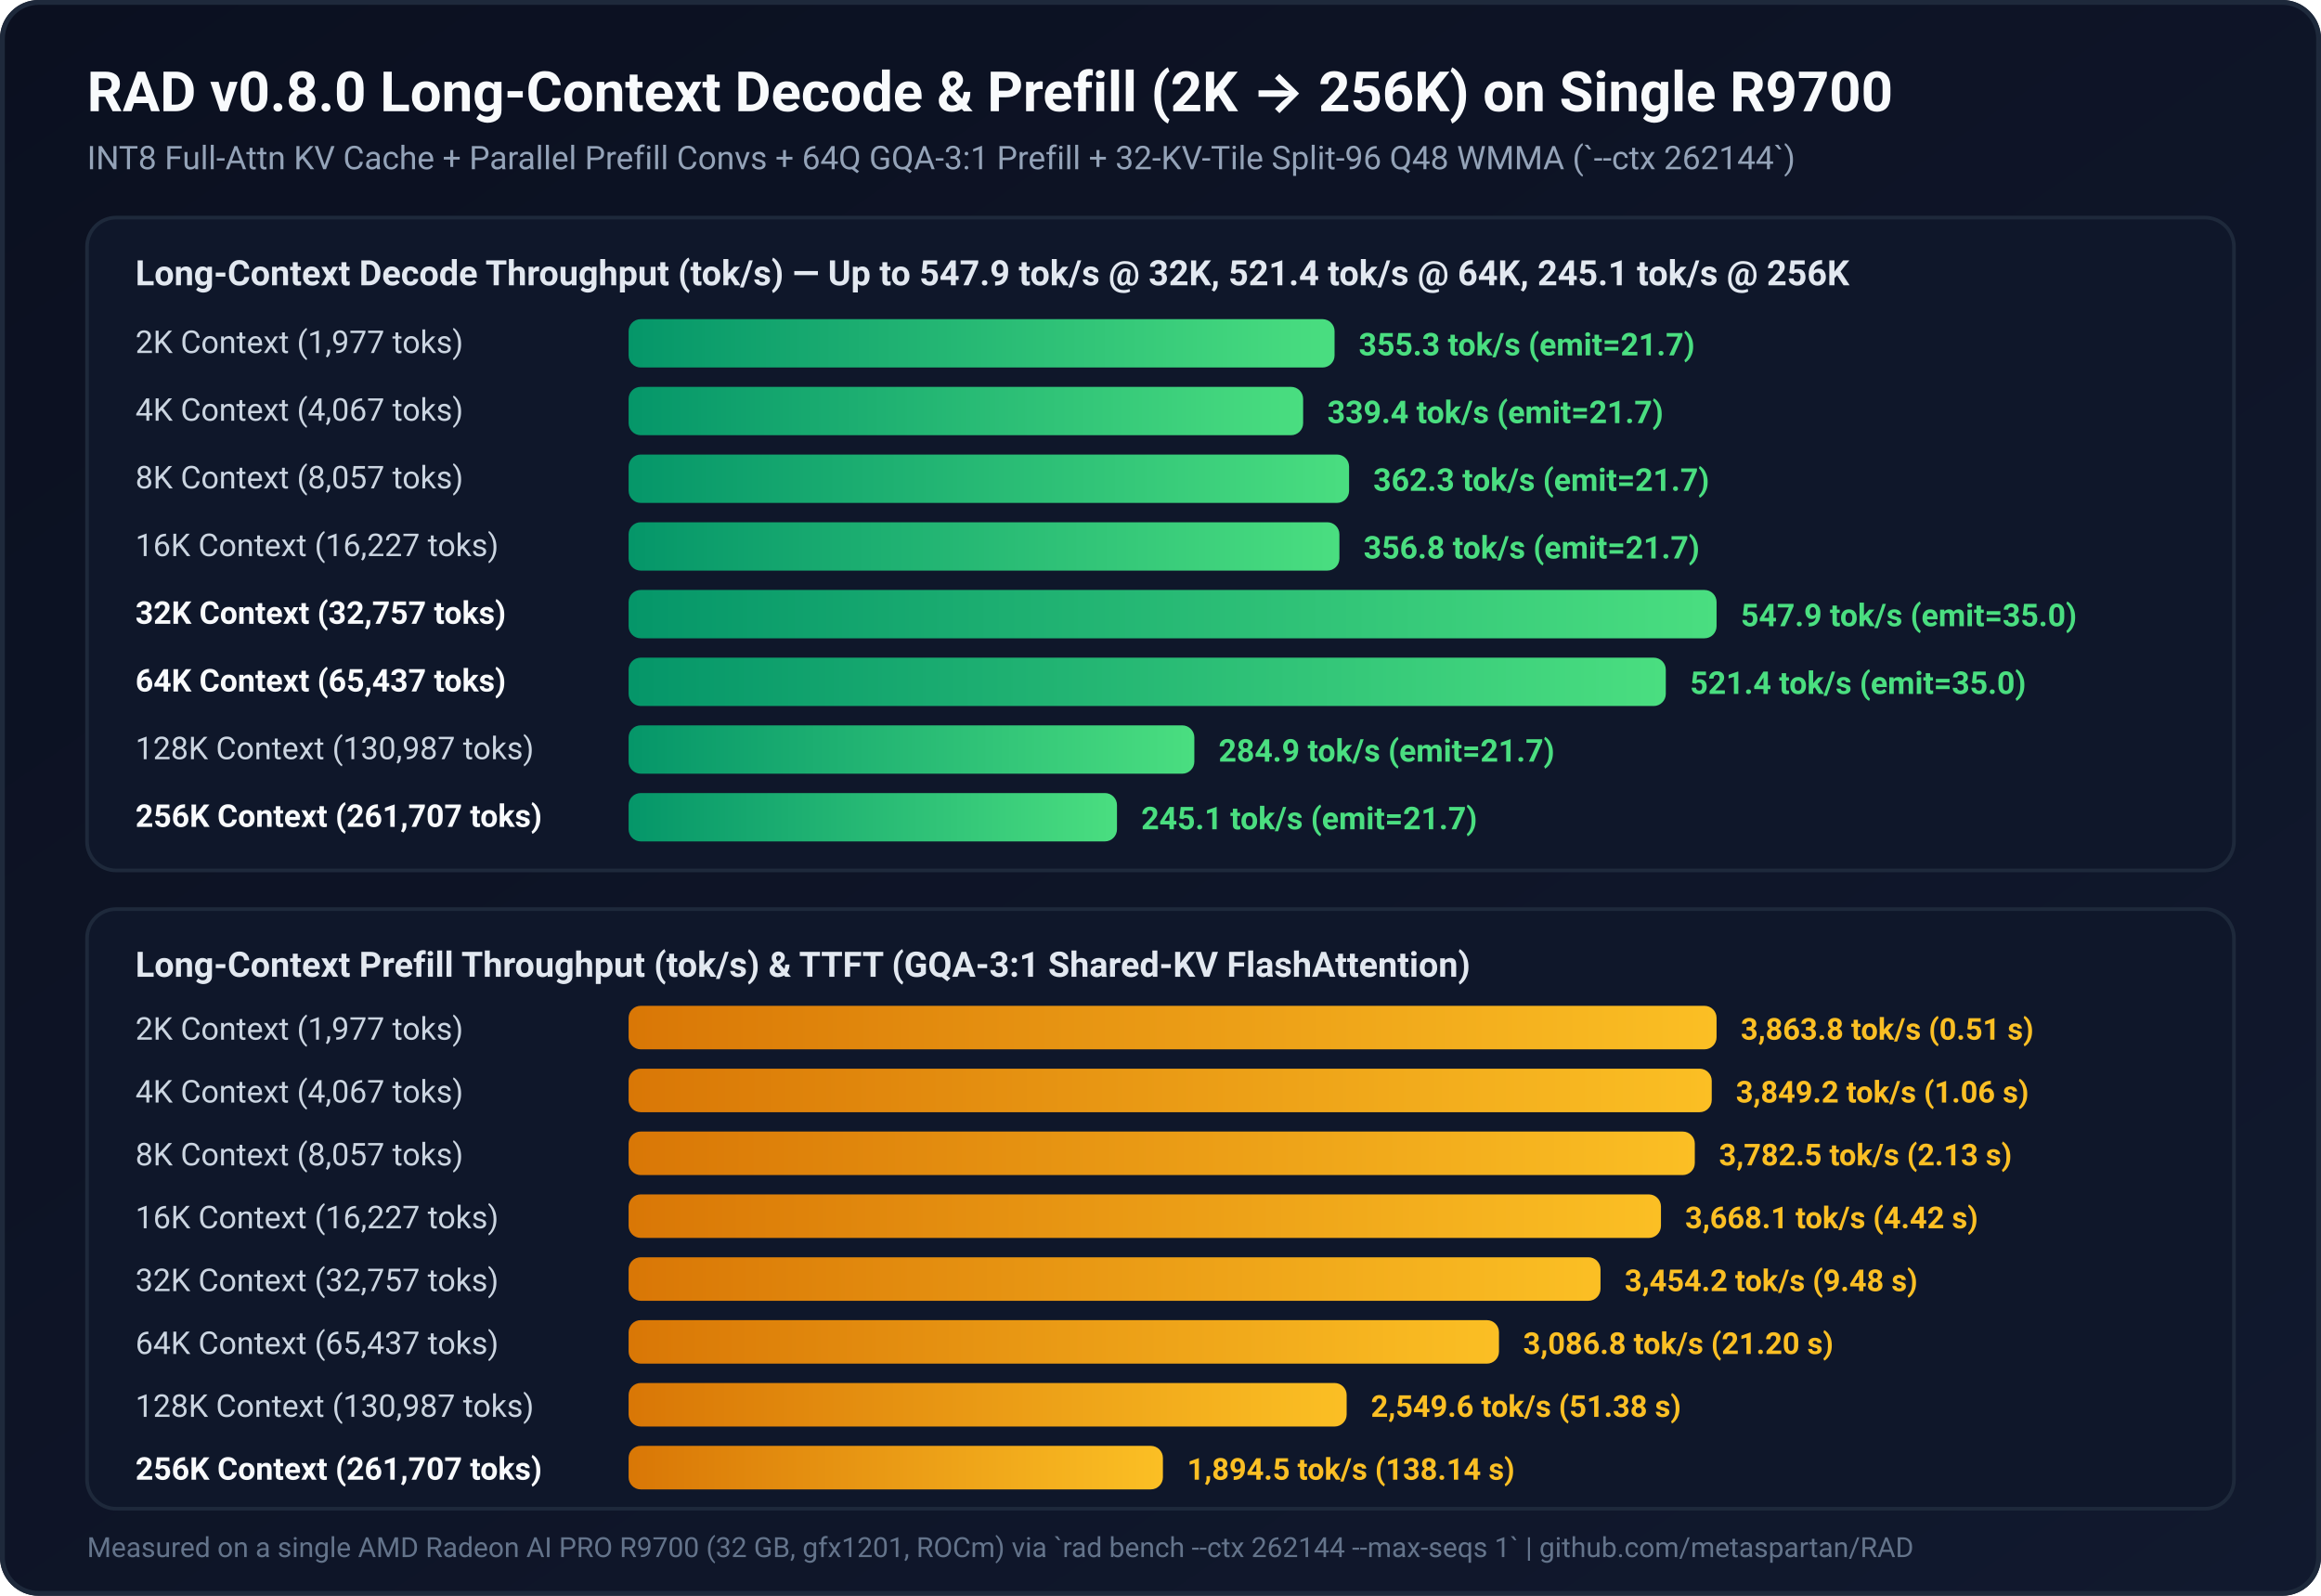
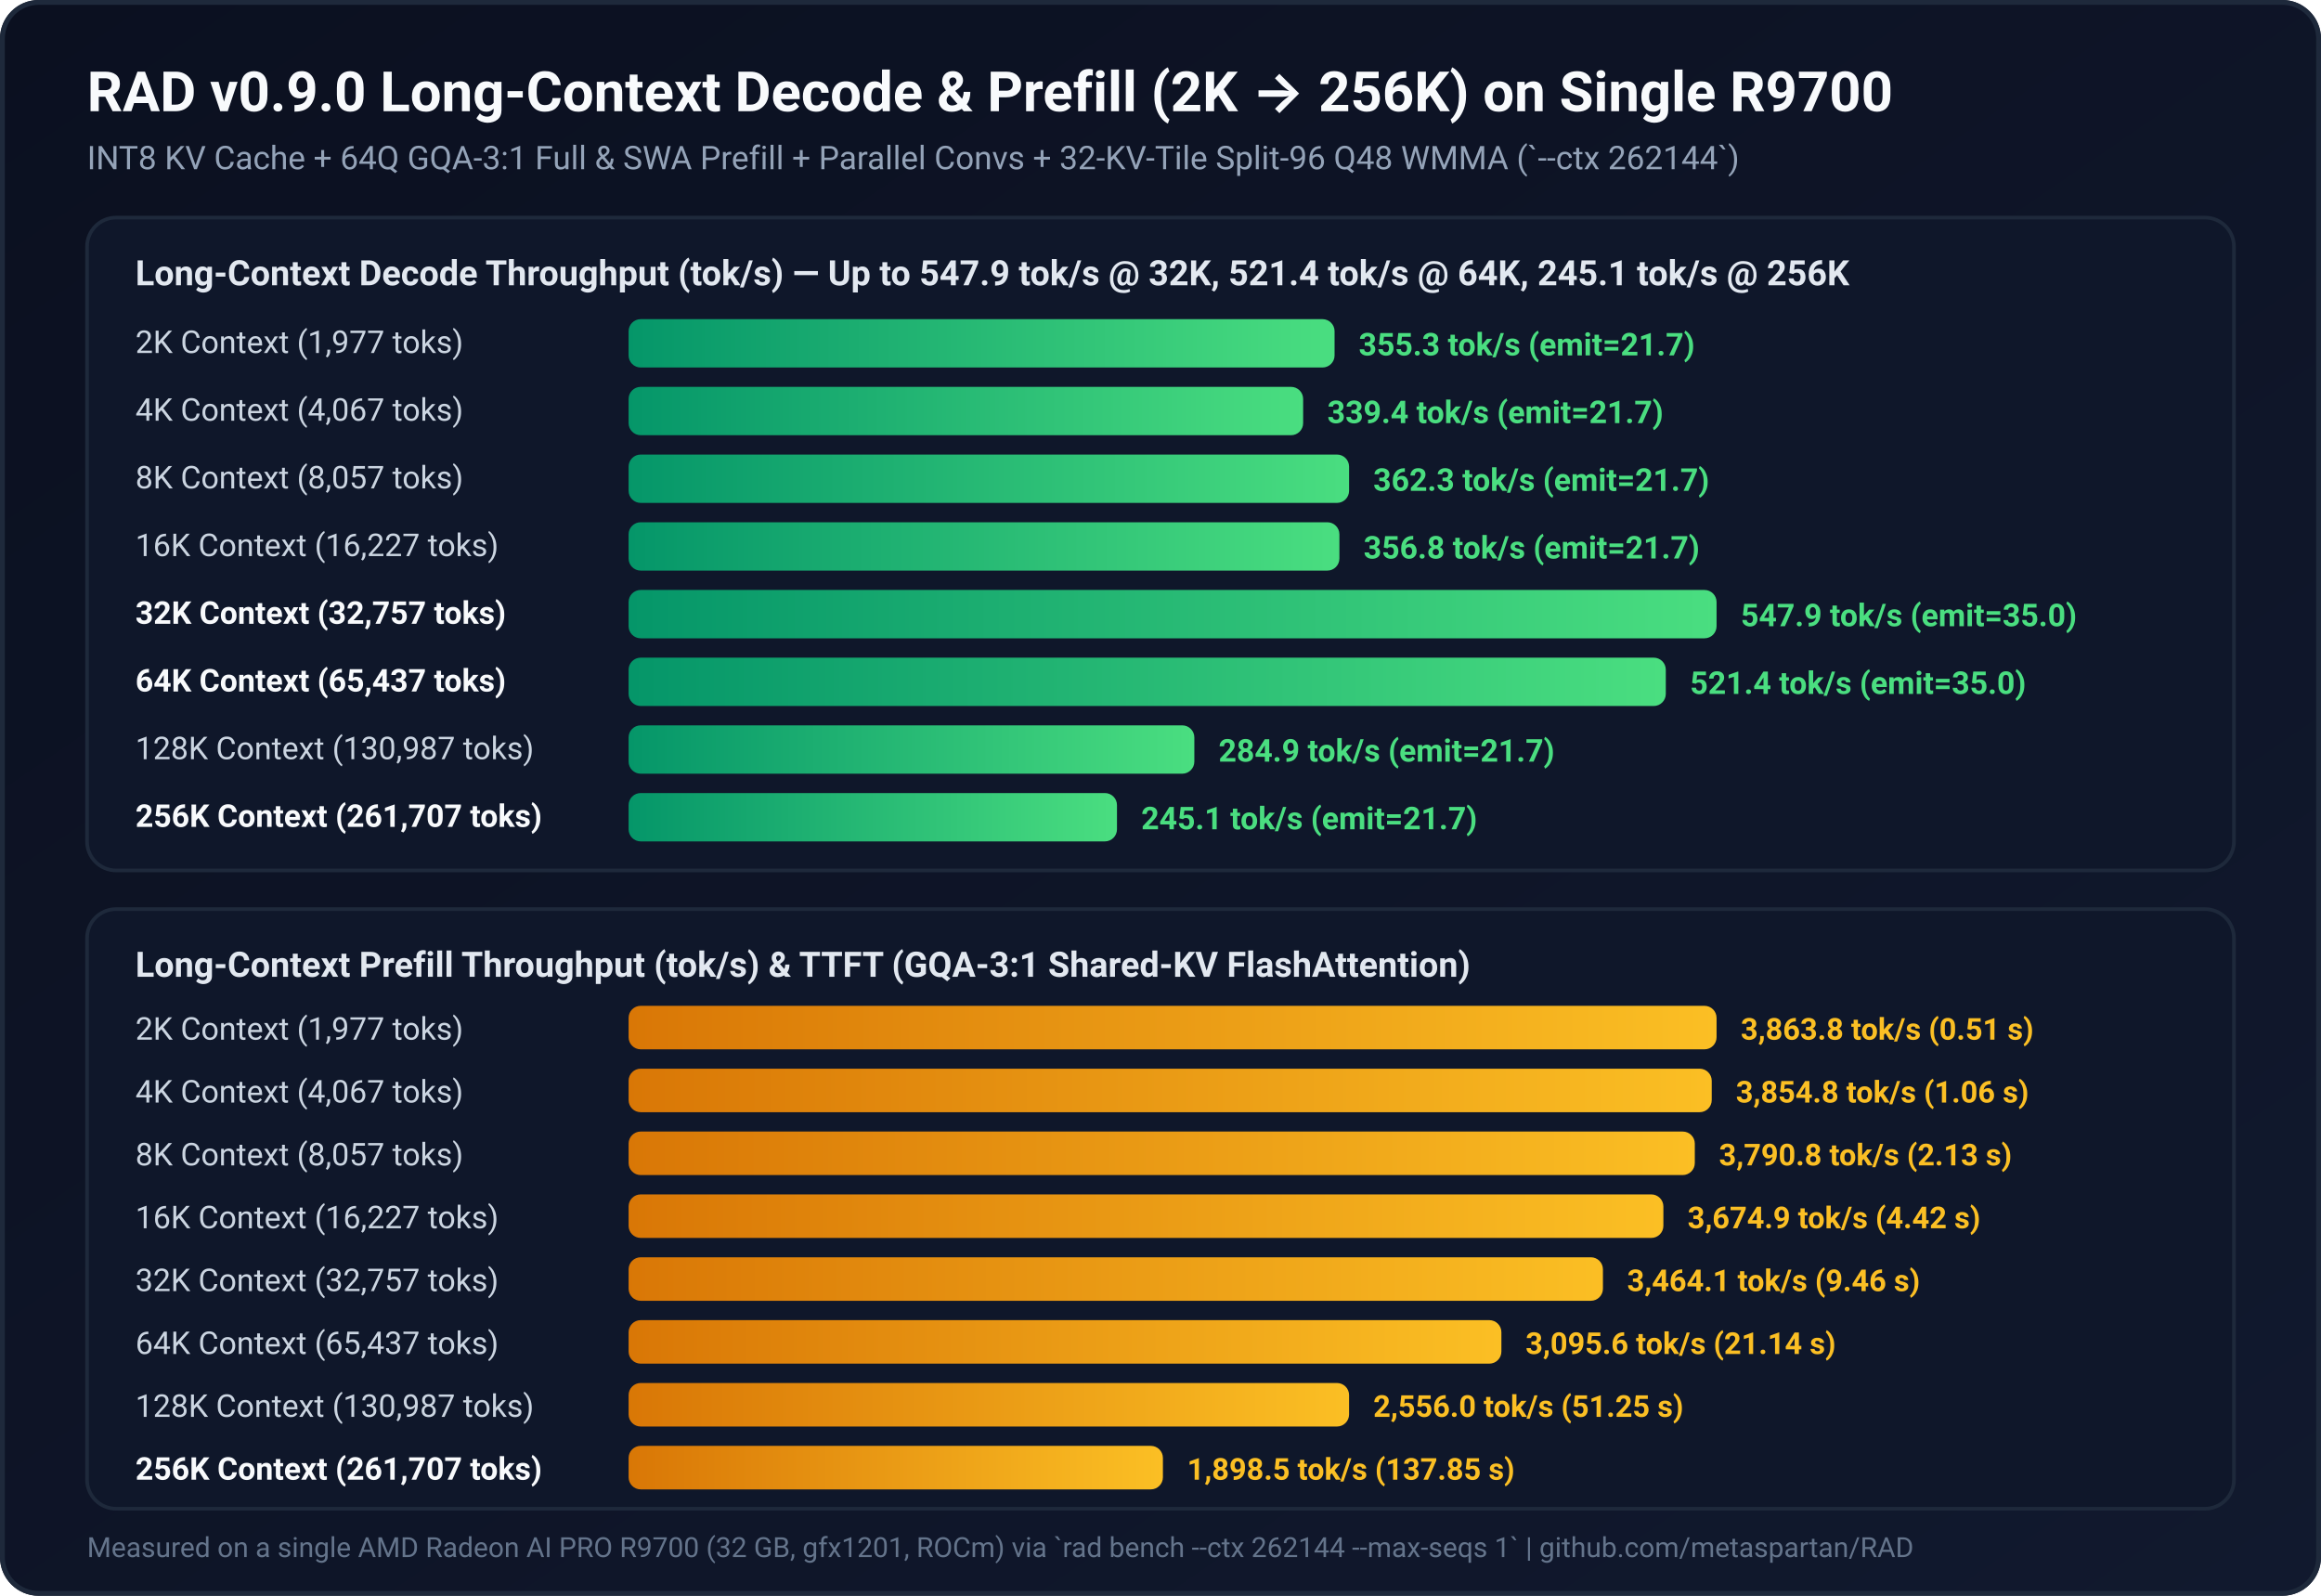
<svg xmlns="http://www.w3.org/2000/svg" viewBox="0 0 960 660" width="960" height="660">
  <defs>
    <linearGradient id="bg" x1="0" y1="0" x2="1" y2="1">
      <stop offset="0%" stop-color="#0b1020" />
      <stop offset="100%" stop-color="#11192e" />
    </linearGradient>
    <linearGradient id="decGrad" x1="0" y1="0" x2="1" y2="0">
      <stop offset="0%" stop-color="#059669" />
      <stop offset="100%" stop-color="#4ade80" />
    </linearGradient>
    <linearGradient id="ppGrad" x1="0" y1="0" x2="1" y2="0">
      <stop offset="0%" stop-color="#d97706" />
      <stop offset="100%" stop-color="#fbbf24" />
    </linearGradient>
  </defs>
  <rect width="960" height="660" rx="16" fill="url(#bg)" />
  <rect x="1" y="1" width="958" height="658" rx="15" fill="none" stroke="#1e293b" stroke-width="2" />
-   <text x="36" y="46" font-family="system-ui, -apple-system, Segoe UI, Roboto, sans-serif" font-size="23" font-weight="700" fill="#f8fafc">RAD v0.8.0 Long-Context Decode &amp; Prefill (2K → 256K) on Single R9700</text>
-   <text x="36" y="70" font-family="system-ui, -apple-system, Segoe UI, Roboto, sans-serif" font-size="13.5" fill="#94a3b8">INT8 Full-Attn KV Cache + Parallel Prefill Convs + 64Q GQA-3:1 Prefill + 32-KV-Tile Split-96 Q48 WMMA (`--ctx 262144`)</text>
+   <text x="36" y="46" font-family="system-ui, -apple-system, Segoe UI, Roboto, sans-serif" font-size="23" font-weight="700" fill="#f8fafc">RAD v0.9.0 Long-Context Decode &amp; Prefill (2K → 256K) on Single R9700</text>
+   <text x="36" y="70" font-family="system-ui, -apple-system, Segoe UI, Roboto, sans-serif" font-size="13.5" fill="#94a3b8">INT8 KV Cache + 64Q GQA-3:1 Full &amp; SWA Prefill + Parallel Convs + 32-KV-Tile Split-96 Q48 WMMA (`--ctx 262144`)</text>
  <rect x="36" y="90" width="888" height="270" rx="12" fill="#0f172a" stroke="#1e293b" stroke-width="1.5" />
  <text x="56" y="118" font-family="system-ui, -apple-system, Segoe UI, Roboto, sans-serif" font-size="14.5" font-weight="700" fill="#e2e8f0">Long-Context Decode Throughput (tok/s) — Up to 547.9 tok/s @ 32K, 521.4 tok/s @ 64K, 245.1 tok/s @ 256K</text>
  <text x="56" y="146" font-family="system-ui, -apple-system, Segoe UI, Roboto, sans-serif" font-size="13" fill="#cbd5e1">2K Context (1,977 toks)</text>
  <rect x="260" y="132" width="292" height="20" rx="5" fill="url(#decGrad)" />
  <text x="562" y="147" font-family="system-ui, -apple-system, Segoe UI, Roboto, sans-serif" font-size="13" font-weight="700" fill="#4ade80">355.3 tok/s (emit=21.7)</text>
  <text x="56" y="174" font-family="system-ui, -apple-system, Segoe UI, Roboto, sans-serif" font-size="13" fill="#cbd5e1">4K Context (4,067 toks)</text>
  <rect x="260" y="160" width="279" height="20" rx="5" fill="url(#decGrad)" />
  <text x="549" y="175" font-family="system-ui, -apple-system, Segoe UI, Roboto, sans-serif" font-size="13" font-weight="700" fill="#4ade80">339.4 tok/s (emit=21.7)</text>
  <text x="56" y="202" font-family="system-ui, -apple-system, Segoe UI, Roboto, sans-serif" font-size="13" fill="#cbd5e1">8K Context (8,057 toks)</text>
  <rect x="260" y="188" width="298" height="20" rx="5" fill="url(#decGrad)" />
  <text x="568" y="203" font-family="system-ui, -apple-system, Segoe UI, Roboto, sans-serif" font-size="13" font-weight="700" fill="#4ade80">362.3 tok/s (emit=21.7)</text>
  <text x="56" y="230" font-family="system-ui, -apple-system, Segoe UI, Roboto, sans-serif" font-size="13" fill="#cbd5e1">16K Context (16,227 toks)</text>
  <rect x="260" y="216" width="294" height="20" rx="5" fill="url(#decGrad)" />
  <text x="564" y="231" font-family="system-ui, -apple-system, Segoe UI, Roboto, sans-serif" font-size="13" font-weight="700" fill="#4ade80">356.8 tok/s (emit=21.7)</text>
  <text x="56" y="258" font-family="system-ui, -apple-system, Segoe UI, Roboto, sans-serif" font-size="13" font-weight="700" fill="#f8fafc">32K Context (32,757 toks)</text>
  <rect x="260" y="244" width="450" height="20" rx="5" fill="url(#decGrad)" />
  <text x="720" y="259" font-family="system-ui, -apple-system, Segoe UI, Roboto, sans-serif" font-size="13" font-weight="700" fill="#4ade80">547.9 tok/s (emit=35.0)</text>
  <text x="56" y="286" font-family="system-ui, -apple-system, Segoe UI, Roboto, sans-serif" font-size="13" font-weight="700" fill="#f8fafc">64K Context (65,437 toks)</text>
  <rect x="260" y="272" width="429" height="20" rx="5" fill="url(#decGrad)" />
  <text x="699" y="287" font-family="system-ui, -apple-system, Segoe UI, Roboto, sans-serif" font-size="13" font-weight="700" fill="#4ade80">521.4 tok/s (emit=35.0)</text>
  <text x="56" y="314" font-family="system-ui, -apple-system, Segoe UI, Roboto, sans-serif" font-size="13" fill="#cbd5e1">128K Context (130,987 toks)</text>
  <rect x="260" y="300" width="234" height="20" rx="5" fill="url(#decGrad)" />
  <text x="504" y="315" font-family="system-ui, -apple-system, Segoe UI, Roboto, sans-serif" font-size="13" font-weight="700" fill="#4ade80">284.9 tok/s (emit=21.7)</text>
  <text x="56" y="342" font-family="system-ui, -apple-system, Segoe UI, Roboto, sans-serif" font-size="13" font-weight="700" fill="#f8fafc">256K Context (261,707 toks)</text>
  <rect x="260" y="328" width="202" height="20" rx="5" fill="url(#decGrad)" />
  <text x="472" y="343" font-family="system-ui, -apple-system, Segoe UI, Roboto, sans-serif" font-size="13" font-weight="700" fill="#4ade80">245.1 tok/s (emit=21.7)</text>
  <rect x="36" y="376" width="888" height="248" rx="12" fill="#0f172a" stroke="#1e293b" stroke-width="1.5" />
  <text x="56" y="404" font-family="system-ui, -apple-system, Segoe UI, Roboto, sans-serif" font-size="14.5" font-weight="700" fill="#e2e8f0">Long-Context Prefill Throughput (tok/s) &amp; TTFT (GQA-3:1 Shared-KV FlashAttention)</text>
  <text x="56" y="430" font-family="system-ui, -apple-system, Segoe UI, Roboto, sans-serif" font-size="13" fill="#cbd5e1">2K Context (1,977 toks)</text>
  <rect x="260" y="416" width="450" height="18" rx="5" fill="url(#ppGrad)" />
  <text x="720" y="430" font-family="system-ui, -apple-system, Segoe UI, Roboto, sans-serif" font-size="12.5" font-weight="700" fill="#fbbf24">3,863.8 tok/s (0.51 s)</text>
  <text x="56" y="456" font-family="system-ui, -apple-system, Segoe UI, Roboto, sans-serif" font-size="13" fill="#cbd5e1">4K Context (4,067 toks)</text>
  <rect x="260" y="442" width="448" height="18" rx="5" fill="url(#ppGrad)" />
-   <text x="718" y="456" font-family="system-ui, -apple-system, Segoe UI, Roboto, sans-serif" font-size="12.5" font-weight="700" fill="#fbbf24">3,849.2 tok/s (1.06 s)</text>
+   <text x="718" y="456" font-family="system-ui, -apple-system, Segoe UI, Roboto, sans-serif" font-size="12.5" font-weight="700" fill="#fbbf24">3,854.8 tok/s (1.06 s)</text>
  <text x="56" y="482" font-family="system-ui, -apple-system, Segoe UI, Roboto, sans-serif" font-size="13" fill="#cbd5e1">8K Context (8,057 toks)</text>
  <rect x="260" y="468" width="441" height="18" rx="5" fill="url(#ppGrad)" />
-   <text x="711" y="482" font-family="system-ui, -apple-system, Segoe UI, Roboto, sans-serif" font-size="12.5" font-weight="700" fill="#fbbf24">3,782.5 tok/s (2.13 s)</text>
+   <text x="711" y="482" font-family="system-ui, -apple-system, Segoe UI, Roboto, sans-serif" font-size="12.5" font-weight="700" fill="#fbbf24">3,790.8 tok/s (2.13 s)</text>
  <text x="56" y="508" font-family="system-ui, -apple-system, Segoe UI, Roboto, sans-serif" font-size="13" fill="#cbd5e1">16K Context (16,227 toks)</text>
-   <rect x="260" y="494" width="427" height="18" rx="5" fill="url(#ppGrad)" />
-   <text x="697" y="508" font-family="system-ui, -apple-system, Segoe UI, Roboto, sans-serif" font-size="12.5" font-weight="700" fill="#fbbf24">3,668.1 tok/s (4.42 s)</text>
+   <rect x="260" y="494" width="428" height="18" rx="5" fill="url(#ppGrad)" />
+   <text x="698" y="508" font-family="system-ui, -apple-system, Segoe UI, Roboto, sans-serif" font-size="12.5" font-weight="700" fill="#fbbf24">3,674.9 tok/s (4.42 s)</text>
  <text x="56" y="534" font-family="system-ui, -apple-system, Segoe UI, Roboto, sans-serif" font-size="13" fill="#cbd5e1">32K Context (32,757 toks)</text>
-   <rect x="260" y="520" width="402" height="18" rx="5" fill="url(#ppGrad)" />
-   <text x="672" y="534" font-family="system-ui, -apple-system, Segoe UI, Roboto, sans-serif" font-size="12.5" font-weight="700" fill="#fbbf24">3,454.2 tok/s (9.48 s)</text>
+   <rect x="260" y="520" width="403" height="18" rx="5" fill="url(#ppGrad)" />
+   <text x="673" y="534" font-family="system-ui, -apple-system, Segoe UI, Roboto, sans-serif" font-size="12.5" font-weight="700" fill="#fbbf24">3,464.1 tok/s (9.46 s)</text>
  <text x="56" y="560" font-family="system-ui, -apple-system, Segoe UI, Roboto, sans-serif" font-size="13" fill="#cbd5e1">64K Context (65,437 toks)</text>
-   <rect x="260" y="546" width="360" height="18" rx="5" fill="url(#ppGrad)" />
-   <text x="630" y="560" font-family="system-ui, -apple-system, Segoe UI, Roboto, sans-serif" font-size="12.5" font-weight="700" fill="#fbbf24">3,086.8 tok/s (21.20 s)</text>
+   <rect x="260" y="546" width="361" height="18" rx="5" fill="url(#ppGrad)" />
+   <text x="631" y="560" font-family="system-ui, -apple-system, Segoe UI, Roboto, sans-serif" font-size="12.5" font-weight="700" fill="#fbbf24">3,095.6 tok/s (21.14 s)</text>
  <text x="56" y="586" font-family="system-ui, -apple-system, Segoe UI, Roboto, sans-serif" font-size="13" fill="#cbd5e1">128K Context (130,987 toks)</text>
-   <rect x="260" y="572" width="297" height="18" rx="5" fill="url(#ppGrad)" />
-   <text x="567" y="586" font-family="system-ui, -apple-system, Segoe UI, Roboto, sans-serif" font-size="12.5" font-weight="700" fill="#fbbf24">2,549.6 tok/s (51.38 s)</text>
+   <rect x="260" y="572" width="298" height="18" rx="5" fill="url(#ppGrad)" />
+   <text x="568" y="586" font-family="system-ui, -apple-system, Segoe UI, Roboto, sans-serif" font-size="12.5" font-weight="700" fill="#fbbf24">2,556.0 tok/s (51.25 s)</text>
  <text x="56" y="612" font-family="system-ui, -apple-system, Segoe UI, Roboto, sans-serif" font-size="13" font-weight="700" fill="#f8fafc">256K Context (261,707 toks)</text>
  <rect x="260" y="598" width="221" height="18" rx="5" fill="url(#ppGrad)" />
-   <text x="491" y="612" font-family="system-ui, -apple-system, Segoe UI, Roboto, sans-serif" font-size="12.5" font-weight="700" fill="#fbbf24">1,894.5 tok/s (138.14 s)</text>
+   <text x="491" y="612" font-family="system-ui, -apple-system, Segoe UI, Roboto, sans-serif" font-size="12.5" font-weight="700" fill="#fbbf24">1,898.5 tok/s (137.85 s)</text>
  <text x="36" y="644" font-family="system-ui, -apple-system, Segoe UI, Roboto, sans-serif" font-size="11.5" fill="#64748b">Measured on a single AMD Radeon AI PRO R9700 (32 GB, gfx1201, ROCm) via `rad bench --ctx 262144 --max-seqs 1` | github.com/metaspartan/RAD</text>
</svg>
